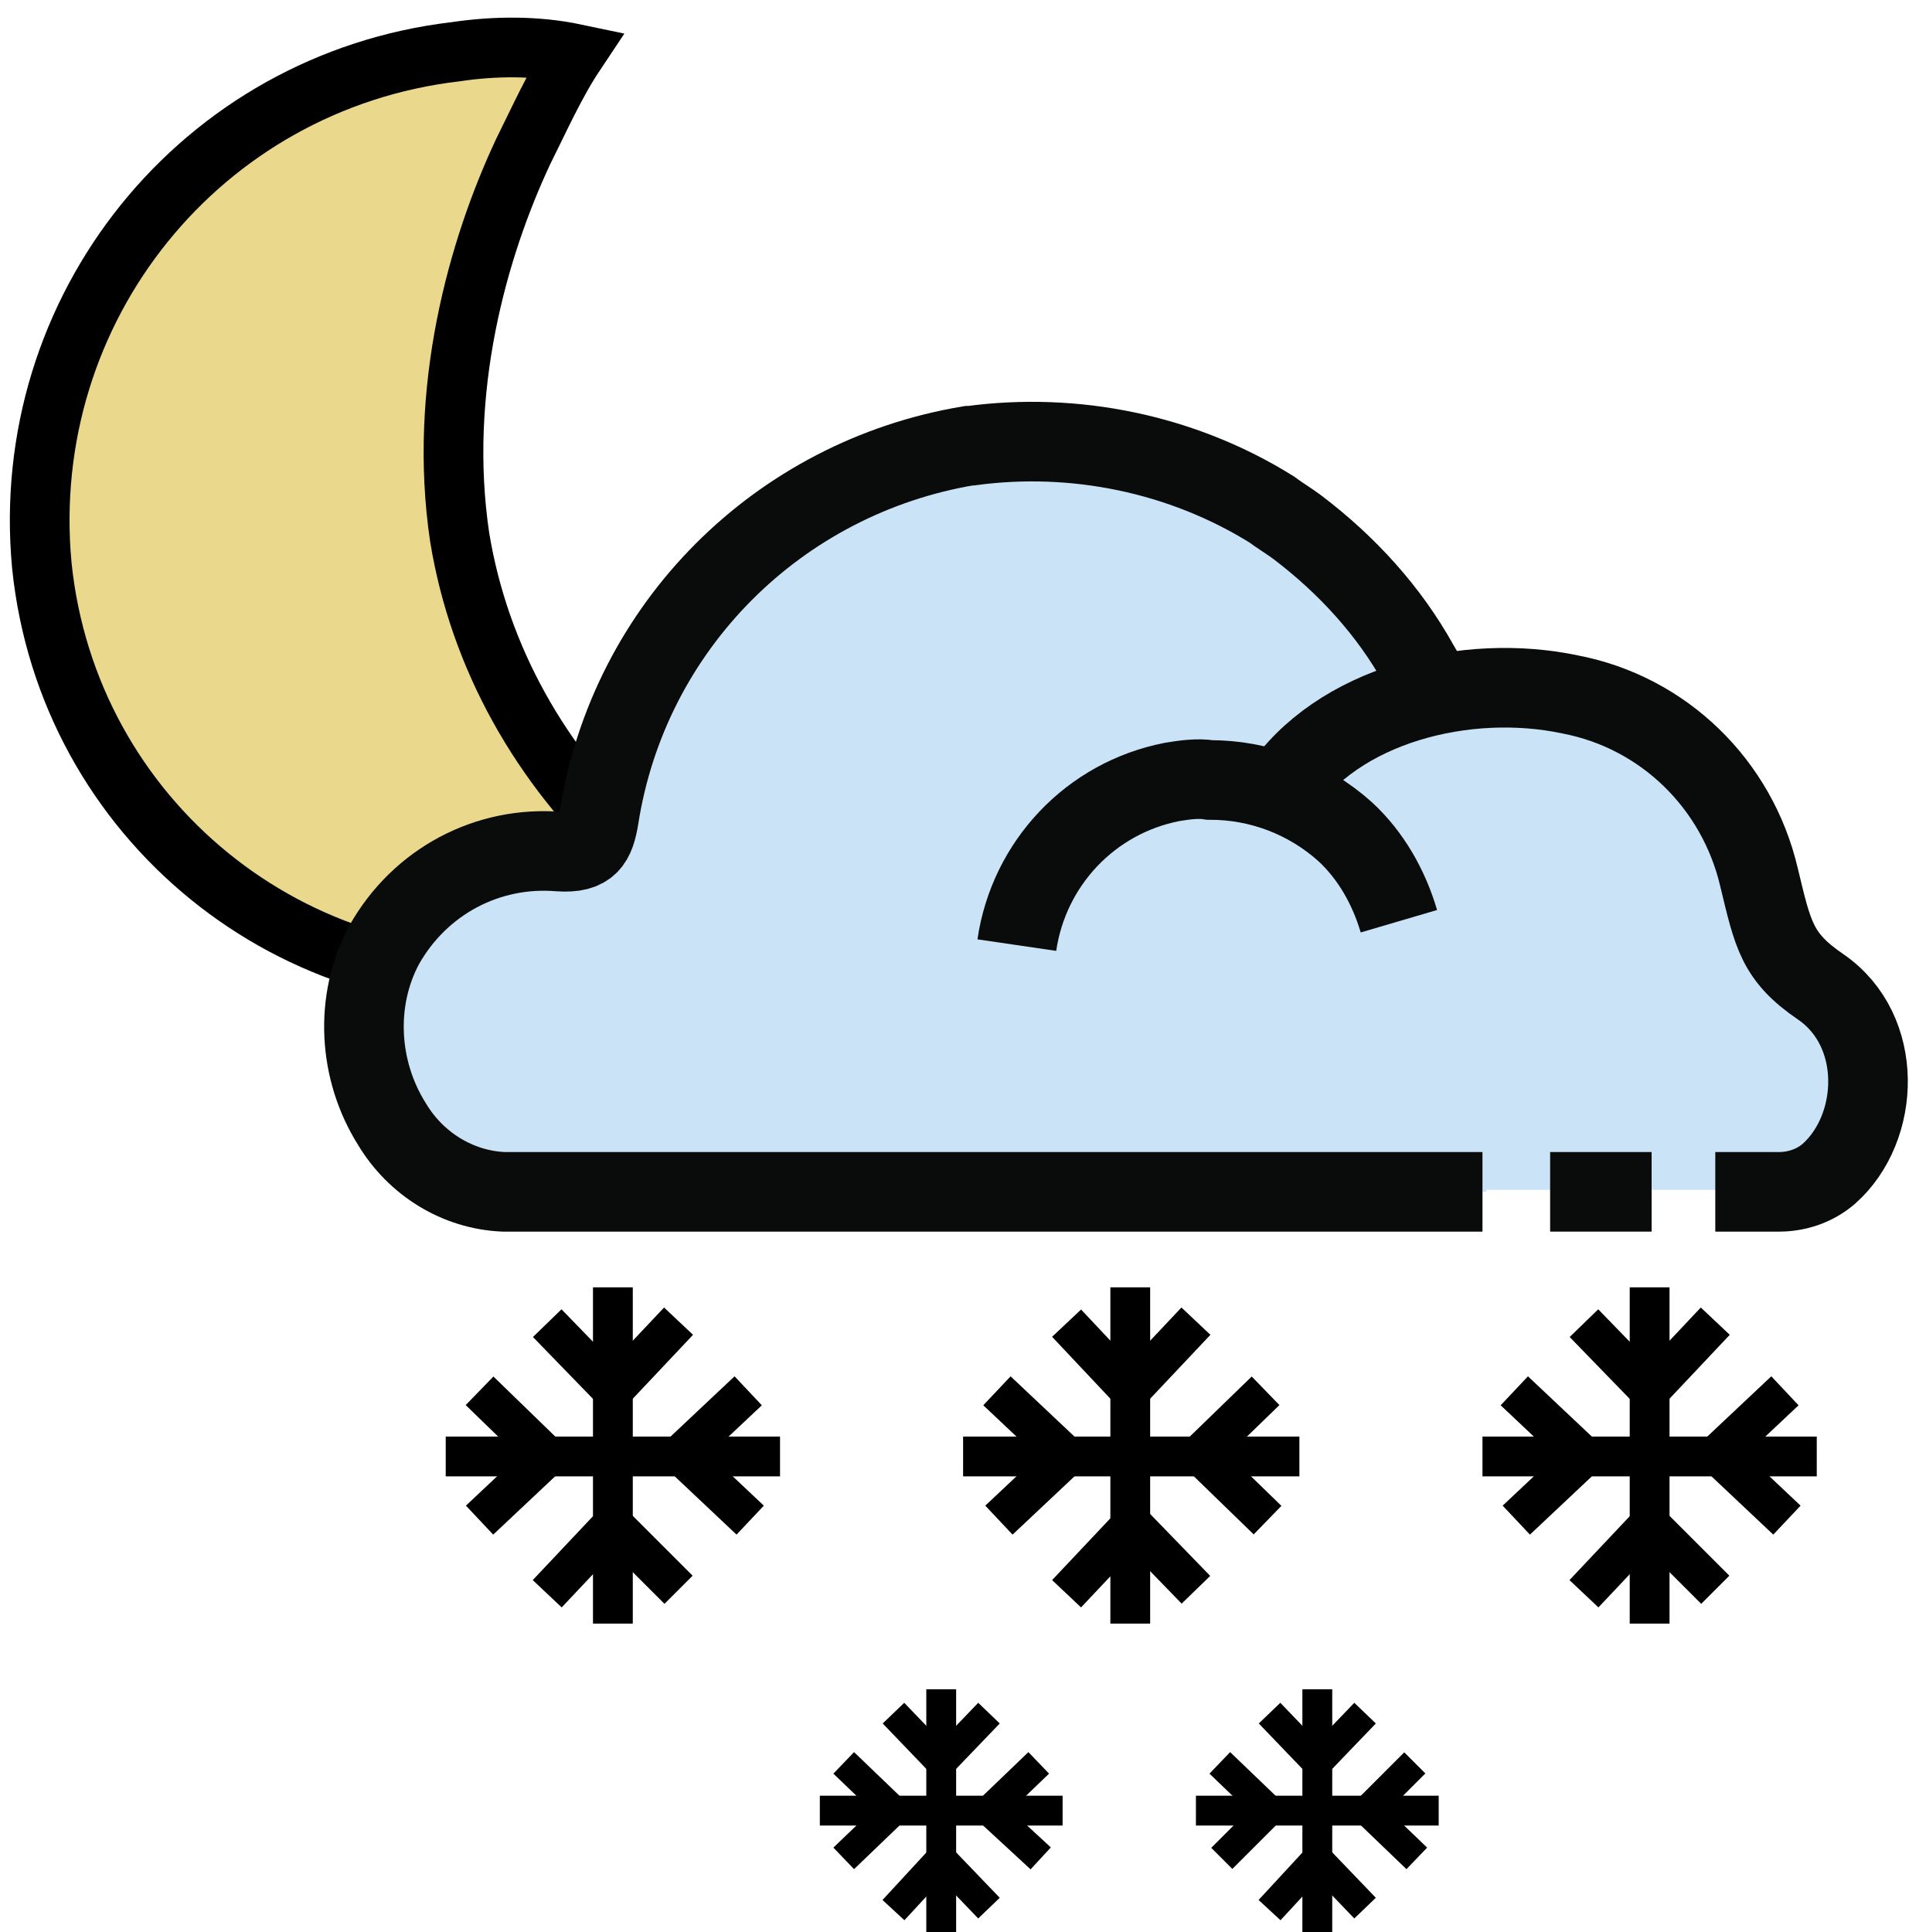
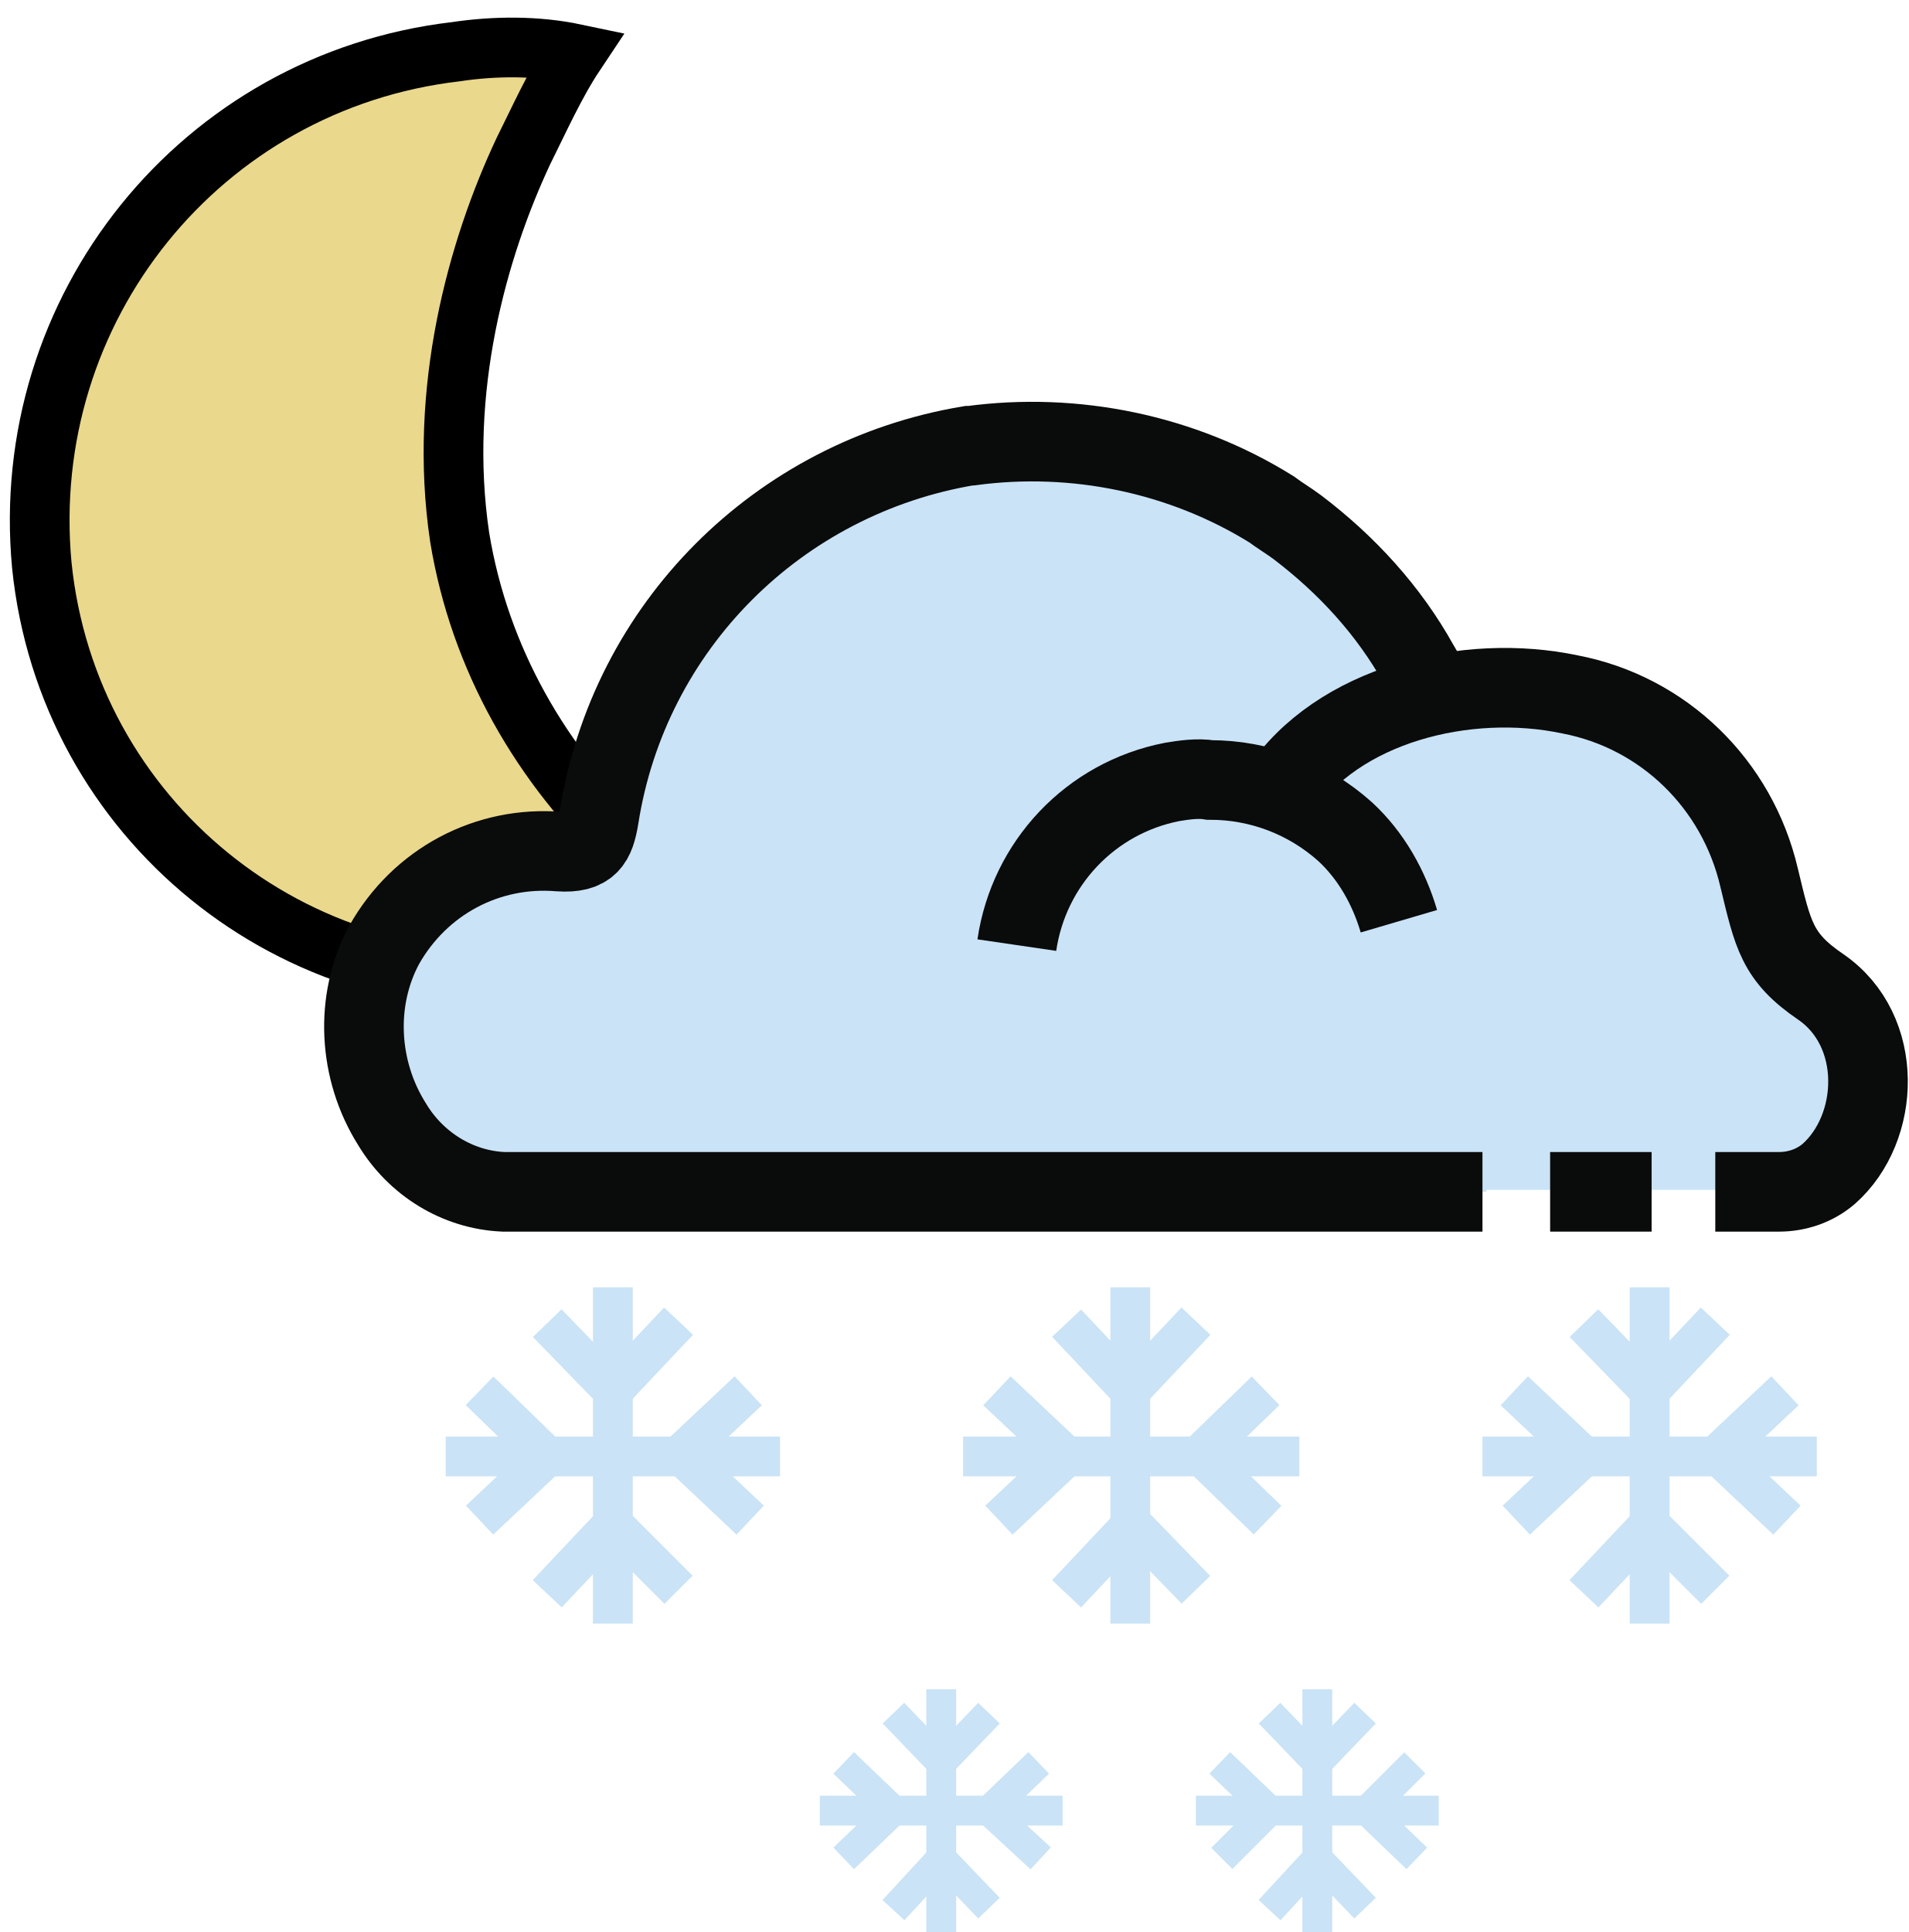
<svg xmlns="http://www.w3.org/2000/svg" version="1.1" id="Layer_1" x="0px" y="0px" viewBox="16 -16.1 95.9 97.1" style="enable-background:new 16 -16.1 95.9 97.1;" xml:space="preserve">
  <style type="text/css">
	.st0{fill:#EAD88C;}
	.st1{fill:none;stroke:#000000;stroke-width:3;stroke-miterlimit:10;}
	.st2{fill:none;}
	.st3{fill:#CAE3F6;}
- 	.st4{fill:none;stroke:#000000;stroke-width:1.5;stroke-miterlimit:10;}
- 	.st5{fill:none;stroke:#000000;stroke-width:2;stroke-miterlimit:10;}
+ 	.st4{fill:none;stroke:#CAE3F6;stroke-width:1.5;stroke-miterlimit:10;}
+ 	.st5{fill:none;stroke:#CAE3F6;stroke-width:2;stroke-miterlimit:10;}
	.st6{fill:none;stroke:#0A0B0B;stroke-width:4;stroke-miterlimit:10;}
</style>
  <g>
    <g>
      <path class="st0" d="M38.9-13.5C26.1-12,16.9-0.6,18.1,12.3c1.3,12.8,12.7,22,25.4,20.7c3-0.4,5.7-1.2,8.5-2.7    c-1.6-1.1-3-2.3-4.3-3.7c-4.5-4.2-7.6-9.6-8.6-15.7C38,3.5,40-3.6,42.3-8.5c0.8-1.6,1.6-3.4,2.6-4.9C43-13.8,40.9-13.8,38.9-13.5z    " />
      <path class="st1" d="M38.9-13.5C26.1-12,16.9-0.6,18.1,12.3c1.3,12.8,12.7,22,25.4,20.7c3-0.4,5.7-1.2,8.5-2.7    c-1.6-1.1-3-2.3-4.3-3.7c-4.5-4.2-7.6-9.6-8.6-15.7C38,3.5,40-3.6,42.3-8.5c0.8-1.6,1.6-3.4,2.6-4.9C43-13.8,40.9-13.8,38.9-13.5z    " />
      <path class="st2" d="M60-11.1l-0.4-0.3c-5-3.6-11.1-5.2-18.3-4.6c-3.9,0.3-11.3,4-11.5,4.2C20.6-6.4,15.9,6.1,18.9,17.1    c0.3,1,0.6,1.9,1,2.9c1.4,3.6,3.7,6.9,6.6,9.5" />
    </g>
    <path class="st3" d="M90.7,43.8H42.2c-2.3-0.1-4.3-1.4-5.5-3.4c-1.7-2.7-1.9-6.1-0.4-9c1.7-3.1,5.1-5,8.7-4.7   c1.5,0.1,1.8-0.5,1.9-1.7c1.5-9.5,8.9-17,18.4-18.6h0.1c5.2-0.7,10.4,0.4,14.8,3.2c0.4,0.3,0.9,0.6,1.3,0.9c2.4,1.9,4.5,4.2,6,6.9   l0.7,1.2" />
    <path class="st3" d="M67.6,31.4c0.6-4.1,3.6-7.3,7.6-8.2c0.6-0.1,1.3-0.1,1.9-0.1c2.5,0,4.9,0.9,6.7,2.6c1.3,1.2,2.2,2.8,2.7,4.5" />
    <path class="st3" d="M80.7,23.7c2.8-4.4,9.3-6,14.4-4.9c4.7,0.9,8.3,4.5,9.3,9.1c0.7,2.9,0.9,4,3.1,5.5c3.1,2.2,2.9,7.1,0.4,9.4   c-0.7,0.6-1.5,0.9-2.4,0.9H88.7" />
    <line class="st2" x1="94.1" y1="43.8" x2="99.1" y2="43.8" />
    <polyline class="st4" points="79.8,79.9 82.2,77.3 84.6,79.8  " />
    <polyline class="st4" points="84.6,70 82.2,72.5 79.8,70  " />
    <line class="st4" x1="82.2" y1="68.8" x2="82.2" y2="81" />
    <polyline class="st4" points="87.2,77.3 84.7,74.9 87.1,72.5  " />
    <polyline class="st4" points="77.3,72.5 79.8,74.9 77.4,77.3  " />
    <line class="st4" x1="76.1" y1="74.9" x2="88.3" y2="74.9" />
    <polyline class="st4" points="60.9,79.9 63.3,77.3 65.7,79.8  " />
    <polyline class="st4" points="65.7,70 63.3,72.5 60.9,70  " />
    <line class="st4" x1="63.3" y1="68.8" x2="63.3" y2="81" />
    <polyline class="st4" points="68.3,77.3 65.7,74.9 68.2,72.5  " />
    <polyline class="st4" points="58.4,72.5 60.9,74.9 58.4,77.3  " />
    <line class="st4" x1="57.2" y1="74.9" x2="69.4" y2="74.9" />
    <polyline class="st5" points="95.6,64 98.9,60.5 102.2,63.8  " />
    <polyline class="st5" points="102.2,50.3 98.9,53.8 95.6,50.4  " />
    <line class="st5" x1="98.9" y1="48.6" x2="98.9" y2="65.5" />
    <polyline class="st5" points="105.8,60.3 102.3,57 105.7,53.8  " />
    <polyline class="st5" points="92.1,53.8 95.6,57.1 92.2,60.3  " />
    <line class="st5" x1="90.5" y1="57.1" x2="107.3" y2="57.1" />
    <polyline class="st5" points="69.6,64 72.9,60.5 76.1,63.8  " />
    <polyline class="st5" points="76.1,50.3 72.8,53.8 69.6,50.4  " />
    <line class="st5" x1="72.8" y1="48.6" x2="72.8" y2="65.5" />
    <polyline class="st5" points="79.7,60.3 76.3,57 79.6,53.8  " />
    <polyline class="st5" points="66.1,53.8 69.6,57.1 66.2,60.3  " />
    <line class="st5" x1="64.4" y1="57.1" x2="81.3" y2="57.1" />
    <polyline class="st5" points="43.5,64 46.8,60.5 50.1,63.8  " />
    <polyline class="st5" points="50.1,50.3 46.8,53.8 43.5,50.4  " />
    <line class="st5" x1="46.8" y1="48.6" x2="46.8" y2="65.5" />
    <polyline class="st5" points="53.7,60.3 50.2,57 53.6,53.8  " />
    <polyline class="st5" points="40.1,53.8 43.5,57.1 40.1,60.3  " />
    <line class="st5" x1="38.4" y1="57.1" x2="55.2" y2="57.1" />
    <path class="st6" d="M90.5,43.8H41.3c-2.3-0.1-4.4-1.4-5.6-3.4c-1.7-2.7-1.9-6.2-0.4-9c1.8-3.2,5.2-5,8.8-4.7   c1.5,0.1,1.8-0.5,2-1.7c1.5-9.6,9-17.1,18.6-18.7h0.1C70,5.6,75.4,6.7,79.9,9.5c0.4,0.3,0.9,0.6,1.3,0.9c2.5,1.9,4.6,4.2,6.1,6.9   l0.7,1.2" />
    <path class="st6" d="M67.1,31.4c0.6-4.1,3.7-7.4,7.8-8.2c0.6-0.1,1.3-0.2,1.9-0.1c2.5,0,4.9,0.9,6.8,2.6c1.3,1.2,2.2,2.8,2.7,4.5" />
    <path class="st6" d="M80.3,23.7c2.9-4.4,9.4-6,14.6-4.9c4.7,0.9,8.4,4.5,9.5,9.2c0.7,2.9,0.9,4,3.1,5.5c3.2,2.2,3,7.1,0.4,9.4   c-0.7,0.6-1.6,0.9-2.5,0.9h-3.2" />
    <line class="st6" x1="93.9" y1="43.8" x2="99" y2="43.8" />
  </g>
</svg>
